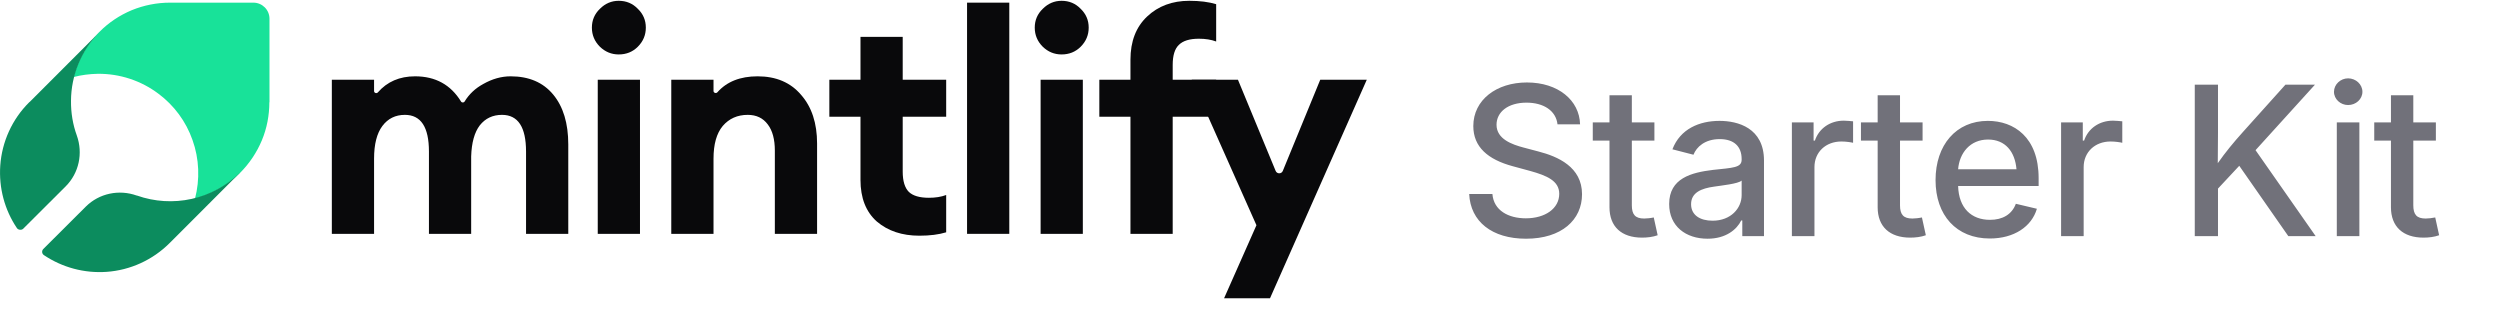
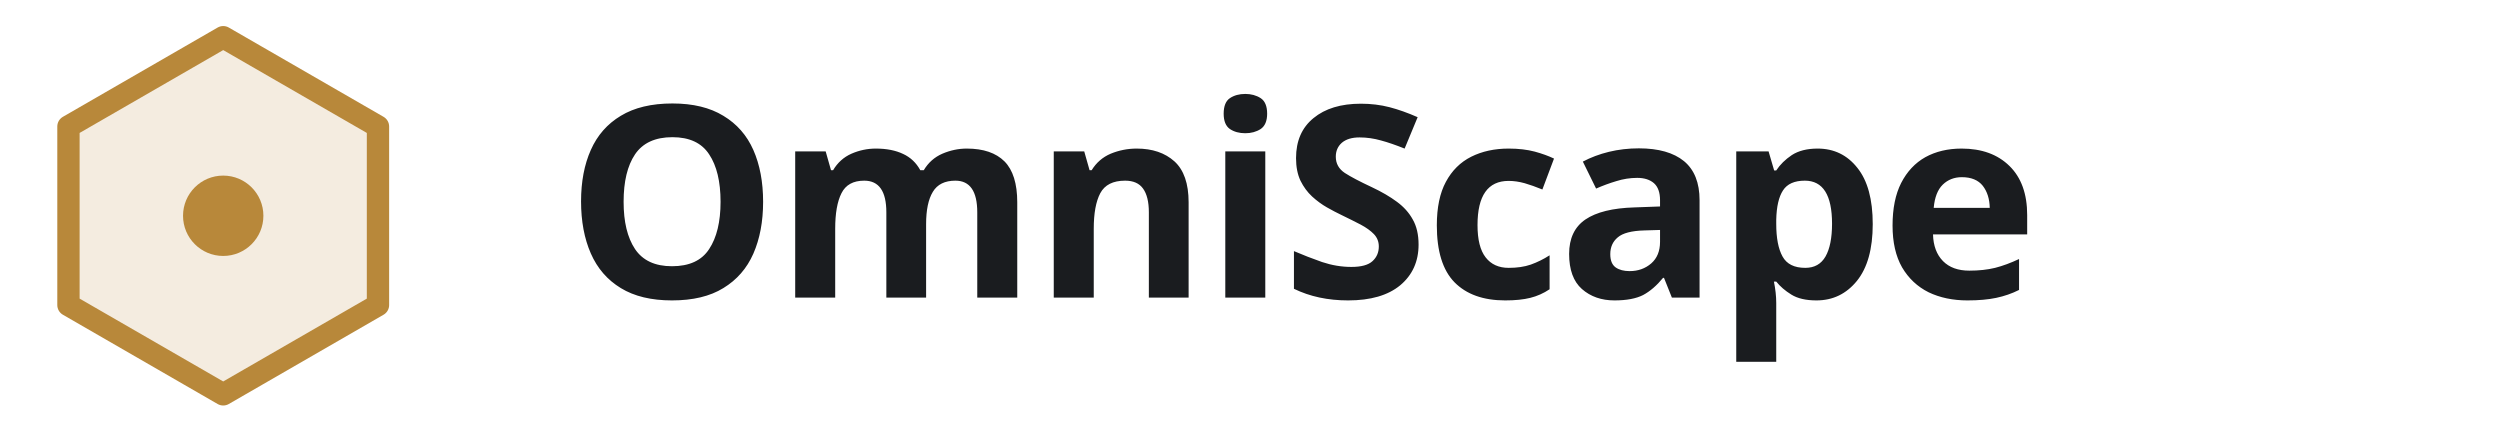
- <svg xmlns="http://www.w3.org/2000/svg" width="180" height="23" viewBox="0 0 180 23" fill="none">
-   <path d="M91.44 21.476H88.133L90.464 16.216L85.802 5.74H89.132L91.847 12.307C91.943 12.536 92.268 12.536 92.362 12.306L95.058 5.74H98.409L91.44 21.476Z" fill="#09090B" />
-   <path d="M81.393 16.837V8.403H79.152V5.74H81.393V4.297C81.393 2.98 81.792 1.944 82.592 1.19C83.391 0.435 84.404 0.058 85.633 0.058C86.387 0.058 87.031 0.139 87.564 0.302V2.988C87.208 2.854 86.794 2.788 86.32 2.788C85.655 2.788 85.174 2.936 84.878 3.232C84.582 3.513 84.434 3.994 84.434 4.674V5.74H87.564V8.403H84.434V16.837H81.393Z" fill="#09090B" />
-   <path d="M76.433 3.92C75.915 3.92 75.463 3.735 75.079 3.365C74.694 2.98 74.502 2.521 74.502 1.989C74.502 1.456 74.694 1.005 75.079 0.635C75.463 0.25 75.915 0.058 76.433 0.058C76.98 0.058 77.438 0.25 77.809 0.635C78.193 1.005 78.386 1.456 78.386 1.989C78.386 2.521 78.193 2.98 77.809 3.365C77.438 3.735 76.98 3.92 76.433 3.92ZM74.924 16.837V5.74H77.964V16.837H74.924Z" fill="#09090B" />
-   <path d="M69.628 16.837V0.191H72.669V16.837H69.628Z" fill="#09090B" />
-   <path d="M66.194 16.97C64.951 16.97 63.93 16.63 63.131 15.949C62.347 15.254 61.955 14.255 61.955 12.953V8.403H59.713V5.74H61.955V2.655H64.995V5.74H68.125V8.403H64.995V12.354C64.995 13.034 65.143 13.523 65.439 13.819C65.735 14.1 66.216 14.24 66.882 14.24C67.355 14.24 67.769 14.174 68.125 14.04V16.726C67.592 16.889 66.948 16.97 66.194 16.97Z" fill="#09090B" />
-   <path d="M48.332 16.837V5.74H51.373V6.551C51.373 6.688 51.559 6.748 51.65 6.646C52.328 5.879 53.293 5.495 54.546 5.495C55.878 5.495 56.921 5.939 57.676 6.827C58.445 7.7 58.83 8.869 58.83 10.334V16.837H55.789V10.844C55.789 10.03 55.619 9.402 55.279 8.958C54.939 8.499 54.458 8.27 53.836 8.27C53.096 8.27 52.497 8.536 52.038 9.069C51.594 9.601 51.373 10.386 51.373 11.421V16.837H48.332Z" fill="#09090B" />
-   <path d="M44.547 3.92C44.029 3.92 43.578 3.735 43.193 3.365C42.809 2.98 42.616 2.521 42.616 1.989C42.616 1.456 42.809 1.005 43.193 0.635C43.578 0.25 44.029 0.058 44.547 0.058C45.095 0.058 45.553 0.25 45.923 0.635C46.308 1.005 46.5 1.456 46.5 1.989C46.5 2.521 46.308 2.98 45.923 3.365C45.553 3.735 45.095 3.92 44.547 3.92ZM43.038 16.837V5.74H46.079V16.837H43.038Z" fill="#09090B" />
-   <path d="M37.875 16.837V10.911C37.875 9.15 37.298 8.27 36.144 8.27C35.478 8.27 34.945 8.521 34.546 9.024C34.161 9.527 33.954 10.275 33.924 11.266V16.837H30.884V10.911C30.884 9.15 30.306 8.27 29.152 8.27C28.472 8.27 27.932 8.536 27.532 9.069C27.133 9.601 26.933 10.386 26.933 11.421V16.837H23.892V5.74H26.933V6.559C26.933 6.695 27.116 6.755 27.206 6.652C27.878 5.881 28.771 5.495 29.885 5.495C31.349 5.495 32.452 6.1 33.193 7.309C33.252 7.404 33.395 7.403 33.454 7.307C33.774 6.78 34.219 6.361 34.79 6.05C35.441 5.68 36.099 5.495 36.765 5.495C38.082 5.495 39.103 5.932 39.828 6.805C40.553 7.678 40.916 8.876 40.916 10.4V16.837H37.875Z" fill="#09090B" />
-   <path d="M19.403 7.362V1.35C19.403 0.705 18.879 0.191 18.244 0.191H12.235C11.291 0.191 10.357 0.378 9.487 0.733C8.618 1.098 7.824 1.621 7.16 2.295L7.114 2.341C6.235 3.23 5.609 4.333 5.291 5.548C5.861 5.399 6.45 5.324 7.039 5.314C8.609 5.296 10.151 5.801 11.403 6.745C12.534 7.586 13.394 8.746 13.861 10.083C14.347 11.438 14.403 12.916 14.039 14.309C15.244 13.991 16.356 13.364 17.244 12.486L17.291 12.439C17.954 11.775 18.487 10.98 18.851 10.111C19.216 9.241 19.393 8.306 19.393 7.362H19.403Z" fill="#18E299" />
-   <path d="M5.112 7.26C5.121 5.416 5.857 3.646 7.151 2.324L2.151 7.326C2.133 7.344 2.114 7.354 2.095 7.372C0.876 8.583 0.14 10.204 0.019 11.918C-0.092 13.52 0.327 15.103 1.22 16.426C1.306 16.552 1.537 16.593 1.667 16.472L4.73 13.417C5.689 12.458 5.987 11.033 5.531 9.757C5.242 8.965 5.103 8.117 5.112 7.26Z" fill="#0C8C5E" />
-   <path d="M17.262 12.44C16.303 13.38 15.102 14.032 13.799 14.321C12.486 14.61 11.127 14.526 9.861 14.079C9.861 14.079 9.851 14.079 9.842 14.079C8.567 13.622 7.142 13.921 6.183 14.871L3.12 17.926C2.99 18.056 3.009 18.27 3.167 18.373C4.489 19.258 6.072 19.686 7.673 19.574C9.386 19.453 10.997 18.717 12.216 17.497L12.263 17.451L17.262 12.449V12.44Z" fill="#0C8C5E" />
-   <text x="105" y="17" font-family="Inter, ui-sans-serif, system-ui, -apple-system, sans-serif" font-size="15" font-weight="500" fill="#71717A" letter-spacing="-0.01em">Starter Kit</text>
+ <svg xmlns="http://www.w3.org/2000/svg" viewBox="0 0 168 30" width="168" height="30" fill="none">
+   <polygon points="15,2.5 25.4,8.5 25.4,20.5 15,26.5 4.6,20.5 4.6,8.5" stroke="#B8883A" stroke-width="1.5" fill="#B8883A" fill-opacity="0.16" stroke-linejoin="round" />
+   <circle cx="15" cy="14.5" r="2.7" fill="#B8883A" />
+   <text x="38" y="20" font-family="Outfit, 'Segoe UI', sans-serif" font-size="18" font-weight="600" letter-spacing="-0.3" fill="#1A1C1F">OmniScape</text>
</svg>
